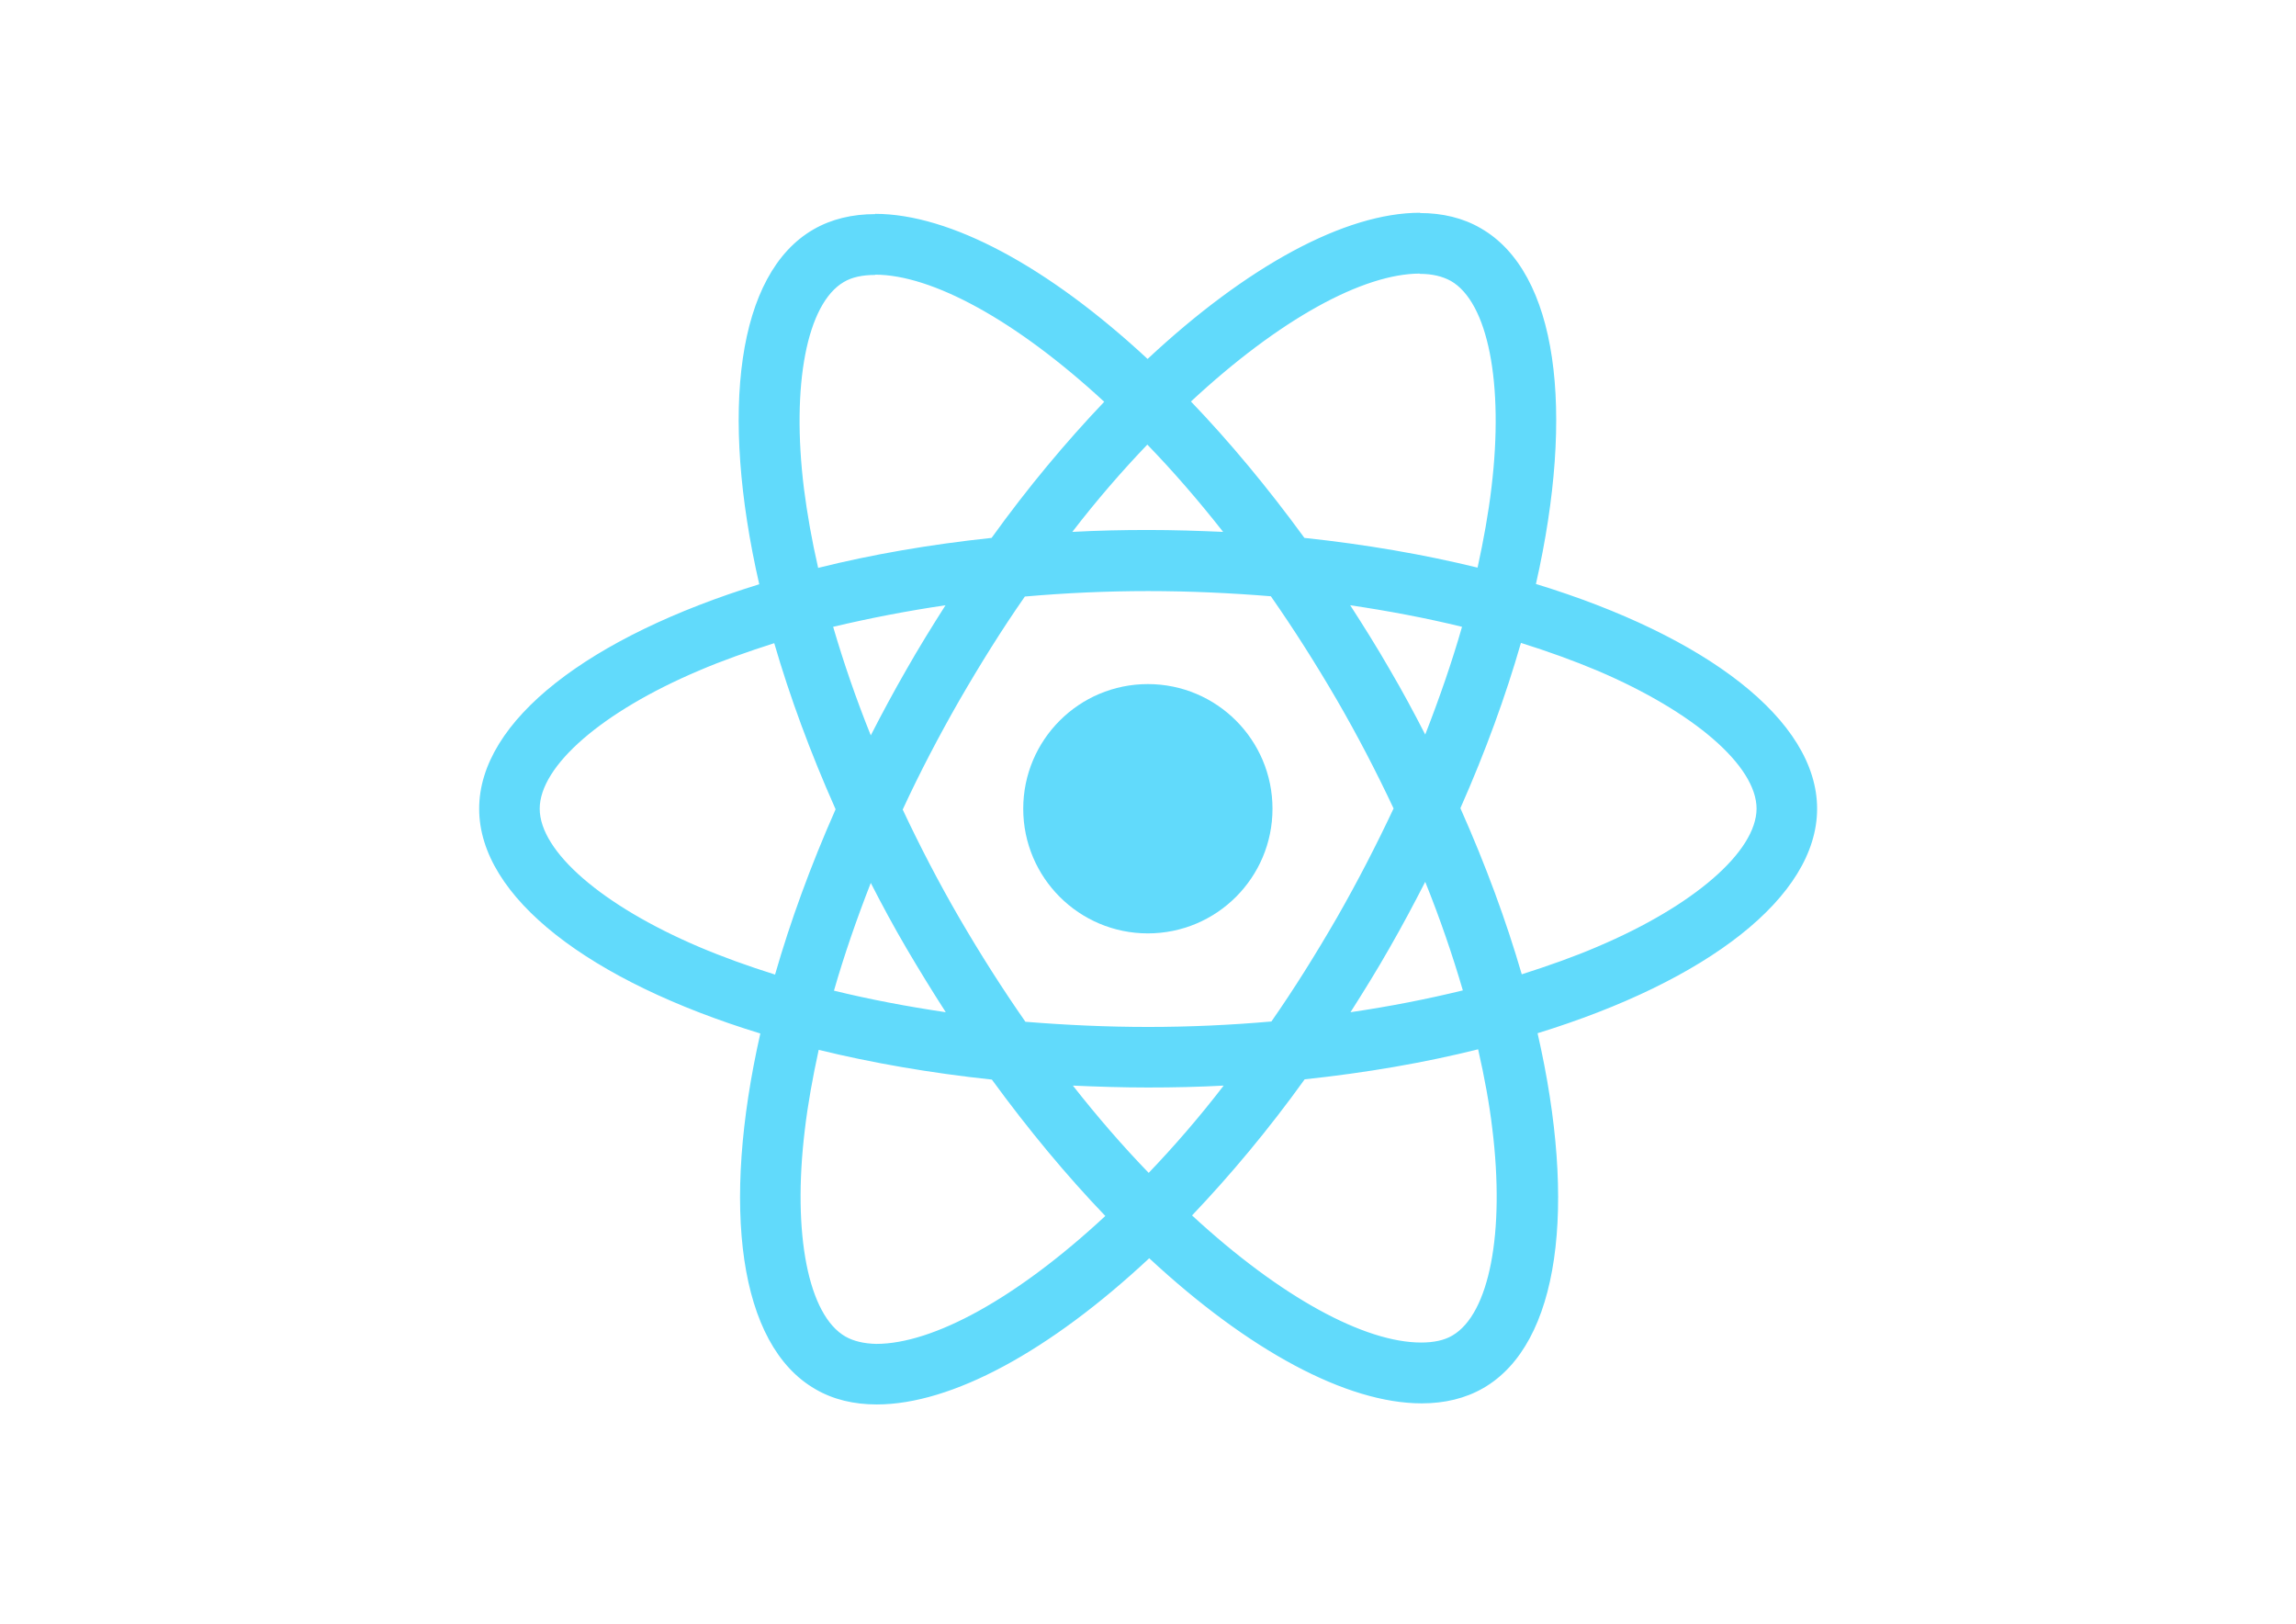
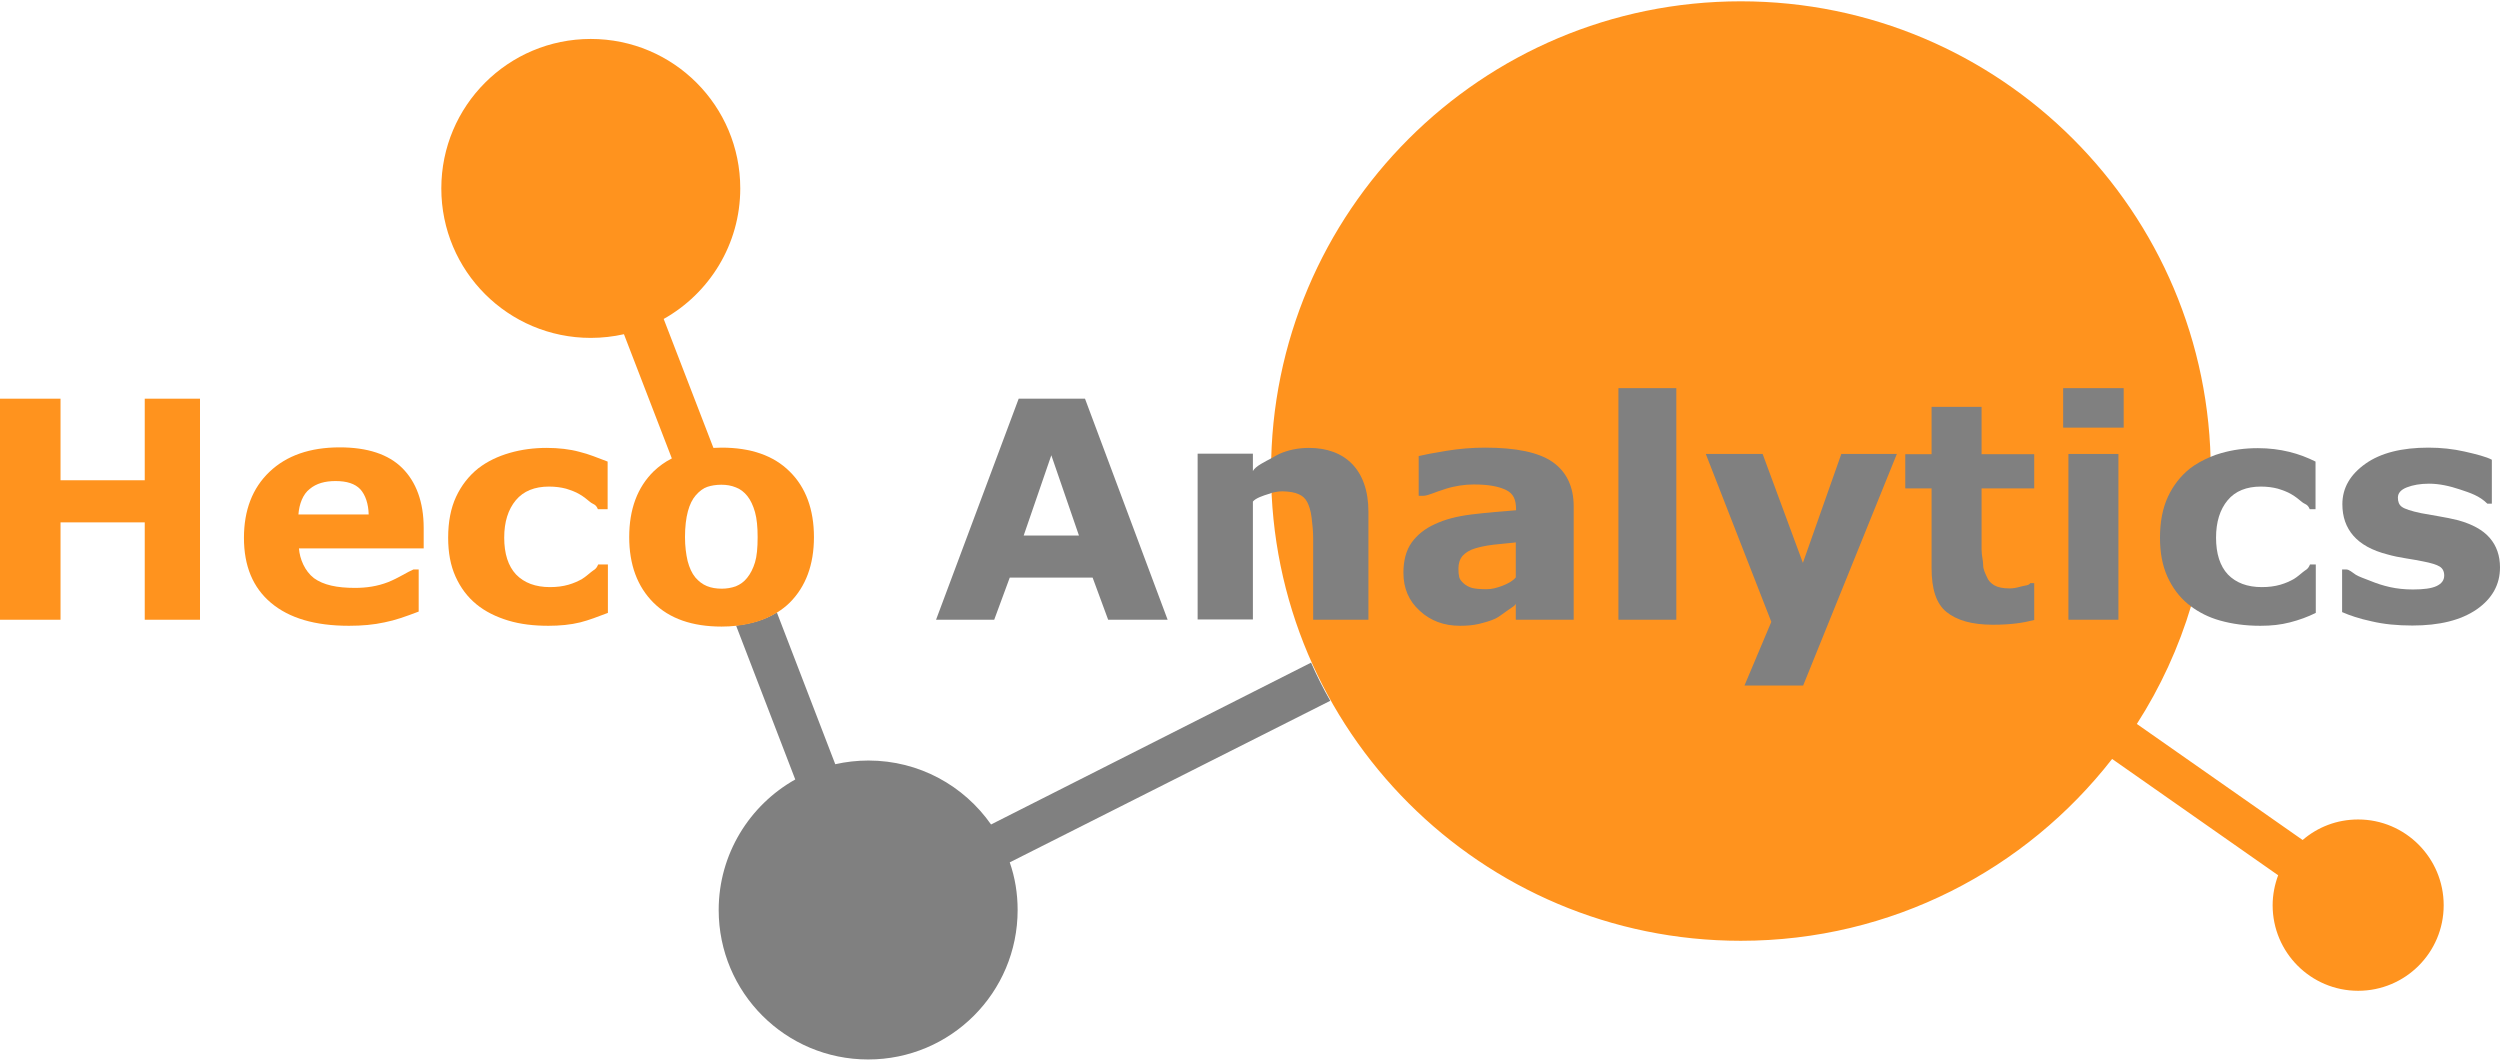
- <svg xmlns="http://www.w3.org/2000/svg" viewBox="0 0 841.9 595.3">
-   <g fill="#61DAFB">
-     <path d="M666.3 296.5c0-32.5-40.7-63.3-103.1-82.4 14.4-63.6 8-114.2-20.2-130.4-6.5-3.8-14.1-5.6-22.4-5.6v22.3c4.6 0 8.3.9 11.4 2.6 13.6 7.8 19.5 37.5 14.9 75.7-1.1 9.4-2.9 19.3-5.1 29.4-19.6-4.8-41-8.5-63.5-10.9-13.5-18.5-27.5-35.3-41.6-50 32.6-30.3 63.2-46.9 84-46.9V78c-27.5 0-63.5 19.6-99.9 53.6-36.4-33.8-72.4-53.2-99.9-53.2v22.3c20.7 0 51.4 16.5 84 46.6-14 14.7-28 31.4-41.3 49.9-22.6 2.4-44 6.1-63.6 11-2.3-10-4-19.7-5.2-29-4.7-38.2 1.1-67.9 14.6-75.8 3-1.8 6.9-2.6 11.5-2.6V78.5c-8.4 0-16 1.8-22.6 5.6-28.1 16.2-34.4 66.7-19.9 130.1-62.2 19.2-102.7 49.9-102.7 82.3 0 32.5 40.7 63.3 103.1 82.4-14.4 63.6-8 114.2 20.2 130.4 6.5 3.8 14.1 5.6 22.5 5.6 27.5 0 63.5-19.6 99.9-53.6 36.4 33.8 72.4 53.2 99.9 53.2 8.4 0 16-1.8 22.6-5.6 28.1-16.2 34.4-66.7 19.9-130.1 62-19.1 102.5-49.9 102.5-82.3zm-130.2-66.7c-3.7 12.9-8.3 26.2-13.5 39.5-4.1-8-8.4-16-13.1-24-4.6-8-9.5-15.8-14.4-23.4 14.2 2.1 27.9 4.7 41 7.9zm-45.8 106.5c-7.8 13.5-15.8 26.3-24.1 38.2-14.9 1.3-30 2-45.2 2-15.1 0-30.2-.7-45-1.9-8.3-11.9-16.4-24.6-24.2-38-7.6-13.1-14.5-26.4-20.8-39.8 6.2-13.4 13.2-26.8 20.7-39.9 7.8-13.5 15.8-26.3 24.1-38.2 14.9-1.3 30-2 45.2-2 15.1 0 30.2.7 45 1.9 8.3 11.9 16.4 24.6 24.2 38 7.6 13.1 14.5 26.4 20.8 39.8-6.3 13.4-13.2 26.8-20.7 39.9zm32.3-13c5.4 13.4 10 26.8 13.8 39.8-13.1 3.2-26.9 5.9-41.2 8 4.9-7.7 9.8-15.6 14.4-23.7 4.6-8 8.9-16.1 13-24.1zM421.2 430c-9.3-9.6-18.6-20.3-27.8-32 9 .4 18.2.7 27.5.7 9.4 0 18.7-.2 27.8-.7-9 11.7-18.3 22.4-27.5 32zm-74.4-58.9c-14.2-2.1-27.9-4.7-41-7.9 3.7-12.9 8.3-26.2 13.5-39.5 4.1 8 8.4 16 13.1 24 4.7 8 9.5 15.8 14.4 23.4zM420.7 163c9.3 9.6 18.6 20.3 27.8 32-9-.4-18.2-.7-27.5-.7-9.4 0-18.7.2-27.8.7 9-11.7 18.3-22.4 27.5-32zm-74 58.9c-4.9 7.7-9.8 15.6-14.4 23.7-4.6 8-8.9 16-13 24-5.4-13.4-10-26.8-13.8-39.8 13.1-3.1 26.9-5.8 41.2-7.9zm-90.5 125.2c-35.4-15.1-58.3-34.9-58.3-50.6 0-15.7 22.9-35.6 58.3-50.6 8.6-3.7 18-7 27.7-10.1 5.7 19.6 13.2 40 22.5 60.9-9.2 20.8-16.6 41.1-22.2 60.6-9.9-3.1-19.3-6.5-28-10.2zM310 490c-13.6-7.8-19.5-37.5-14.9-75.7 1.1-9.4 2.9-19.3 5.1-29.4 19.6 4.8 41 8.5 63.5 10.9 13.5 18.5 27.5 35.3 41.6 50-32.6 30.3-63.2 46.9-84 46.9-4.5-.1-8.3-1-11.3-2.7zm237.2-76.2c4.7 38.2-1.1 67.9-14.6 75.8-3 1.8-6.9 2.6-11.5 2.6-20.7 0-51.4-16.5-84-46.6 14-14.7 28-31.4 41.3-49.9 22.6-2.4 44-6.1 63.6-11 2.3 10.1 4.1 19.8 5.2 29.1zm38.5-66.7c-8.6 3.7-18 7-27.7 10.1-5.7-19.6-13.2-40-22.5-60.9 9.2-20.8 16.6-41.1 22.2-60.6 9.9 3.1 19.3 6.5 28.1 10.2 35.4 15.1 58.3 34.9 58.3 50.6-.1 15.7-23 35.6-58.4 50.6zM320.8 78.4z" />
-     <circle cx="420.9" cy="296.5" r="45.7" />
-     <path d="M520.5 78.1z" />
-   </g>
+ <svg xmlns="http://www.w3.org/2000/svg" version="1.1" id="Layer_1" x="0px" y="0px" viewBox="0 0 950 402.7" style="enable-background:new 0 0 950 402.7;" xml:space="preserve">
+   <style type="text/css">
+ 	.st0{fill:#FF931E;}
+ 	.st1{fill:none;}
+ 	.st2{fill:#808080;}
+ </style>
+   <path class="st0" d="M896.1,311.4c-8.1,0-15.4,2.9-21.1,7.8l-63-44.1c17.8-27.7,28.1-60.7,28.1-96.1C840,80.4,760.1,0.5,661.5,0.5  S483,80.4,483,179s79.9,178.5,178.5,178.5c57.4,0,108.4-27.1,141.1-69.1l63.1,44.2c-1.3,3.5-2.1,7.4-2.1,11.4  c0,17.9,14.5,32.5,32.5,32.5c17.9,0,32.5-14.5,32.5-32.5S914,311.4,896.1,311.4z" />
+   <path class="st1" d="M284.1,219.6c1.3-1.6,2.3-3.6,3-5.9c0.7-2.3,1-5.5,1-9.6c0-3.8-0.3-6.9-1-9.5c-0.7-2.5-1.6-4.6-2.9-6.1  c-1.2-1.6-2.7-2.7-4.4-3.3c-1.7-0.6-3.6-1-5.5-1c-2,0-3.7,0.3-5.3,0.8c-1.5,0.5-3,1.6-4.4,3.2c-1.3,1.5-2.3,3.5-3,6.1  c-0.7,2.6-1.1,5.8-1.1,9.8c0,3.5,0.3,6.5,1,9.1c0.6,2.6,1.6,4.6,2.9,6.2c1.2,1.5,2.7,2.6,4.4,3.3c1.7,0.7,3.6,1,5.8,1  c1.9,0,3.6-0.3,5.3-0.9C281.4,222.2,282.9,221.1,284.1,219.6z" />
+   <polygon class="st1" points="399.5,173 389,203.5 409.9,203.5 " />
+   <path class="st1" d="M127.5,182.8c-4,0-7.2,0.9-9.8,2.9c-2.5,2.1-4,5.7-4.3,9.7h26.7c-0.1-4-1.2-7.4-3.2-9.6  C134.9,183.7,131.7,182.8,127.5,182.8z" />
+   <path class="st2" d="M376.6,313.3c-10.3-14.7-27.3-24.3-46.6-24.3c-4.3,0-8.6,0.5-12.6,1.4l-22.2-57.7c-4.3,2.7-9.5,4.3-15.5,5  l22.5,58.5c-17.3,9.7-29.1,28.3-29.1,49.6c0,31.4,25.4,56.8,56.8,56.8c31.4,0,56.8-25.4,56.8-56.8c0-6.3-1-12.4-3-18.1l121.8-61.4  c-2.7-4.7-5.1-9.5-7.3-14.5L376.6,313.3z" />
+   <polygon class="st0" points="55,182.5 23,182.5 23,151.5 0,151.5 0,235.5 23,235.5 23,198.5 55,198.5 55,235.5 76,235.5 76,151.5   55,151.5 " />
+   <path class="st0" d="M129.1,170c-11.3,0-20.2,3.1-26.7,9.3c-6.5,6.2-9.7,14.6-9.7,25.1c0,10.7,3.4,18.9,10.3,24.7  c6.9,5.8,16.7,8.7,29.6,8.7c5,0,9.4-0.4,13.5-1.3c4.1-0.8,8-2.2,13-4.1v-16h-2c-2.4,1-5.6,3.2-9.6,4.8c-4.1,1.6-8.3,2.2-12.6,2.2  c-6.9,0-12-1.1-15.6-3.7c-3.5-2.7-5.4-7.3-5.7-11.3H161v-7.8c0-9.9-2.9-17.5-8.1-22.7C147.6,172.6,139.6,170,129.1,170z   M113.4,195.5c0.3-4,1.7-7.7,4.3-9.7c2.5-2.1,5.8-3,9.8-3c4.3,0,7.4,1,9.4,3.1c2,2.2,3.1,5.6,3.2,9.6H113.4z" />
+   <path class="st0" d="M207.8,170.2c-4.9,0-9.6,0.6-14.1,1.9c-4.5,1.3-8.5,3.2-12,5.9c-3.6,2.9-6.4,6.5-8.4,10.8s-3,9.5-3,15.5  c0,5.7,0.9,10.6,2.8,14.8c1.9,4.2,4.5,7.7,7.9,10.5c3.4,2.8,7.5,4.8,12.1,6.2s9.7,2,15.3,2c4.3,0,8.5-0.4,12.1-1.3  c3.5-0.9,6.5-2.1,10.5-3.6v-18.4h-3.7c-0.8,2-1.7,2-2.7,2.9c-1,0.8-2.1,1.8-3.4,2.6c-1.4,0.8-3.1,1.6-5.2,2.2  c-2.1,0.6-4.4,0.9-7,0.9c-5.5,0-9.8-1.6-12.9-4.8c-3-3.2-4.5-7.9-4.5-14c0-6,1.5-10.7,4.4-14.2c2.9-3.5,7.2-5.2,12.6-5.2  c2.5,0,4.6,0.3,6.5,0.8c1.9,0.6,3.6,1.2,5.1,2.1c1.6,0.9,3,2.1,4.1,3c1.1,0.9,2.1,0.7,2.9,2.7h3.7v-18.1c-4-1.5-7-2.8-10.7-3.7  C216.6,170.7,212.2,170.2,207.8,170.2z" />
+   <path class="st0" d="M300.1,229c6.1-6.1,9.2-14.4,9.2-24.9c0-10.5-3.1-18.9-9.2-24.9c-6.1-6.1-14.8-9.1-25.9-9.1  c-1.1,0-2.1,0.1-3.1,0.1l-18.9-49c17.3-9.7,29.1-28.3,29.1-49.6c0-31.4-25.4-56.8-56.8-56.8c-31.4,0-56.8,25.4-56.8,56.8  s25.4,56.8,56.8,56.8c4.3,0,8.6-0.5,12.6-1.4l18.2,47.2c-2.6,1.3-4.9,3-6.9,4.9c-6.2,6.1-9.3,14.4-9.3,25c0,10.5,3.1,18.8,9.2,24.9  c6.1,6.1,14.8,9.1,25.9,9.1c1.9,0,3.8-0.1,5.5-0.3c6-0.6,11.2-2.3,15.5-5C297,231.7,298.7,230.4,300.1,229z M268.6,222.7  c-1.7-0.7-3.1-1.8-4.4-3.3c-1.3-1.6-2.2-3.6-2.9-6.2c-0.6-2.6-1-5.6-1-9.1c0-3.9,0.4-7.2,1.1-9.8c0.7-2.6,1.7-4.6,3-6.1  c1.4-1.6,2.9-2.7,4.4-3.2c1.5-0.5,3.3-0.8,5.3-0.8c2,0,3.8,0.3,5.5,1c1.7,0.6,3.2,1.8,4.4,3.3c1.2,1.5,2.2,3.6,2.9,6.1  c0.7,2.5,1,5.7,1,9.5c0,4.1-0.3,7.3-1,9.6c-0.7,2.3-1.7,4.3-3,5.9c-1.2,1.5-2.6,2.5-4.3,3.2c-1.7,0.6-3.5,0.9-5.3,0.9  C272.2,223.7,270.3,223.4,268.6,222.7z" />
+   <path class="st2" d="M383.7,219.5h31.5l5.9,16h22.6l-31.4-84h-25.2l-31.4,84h22.1L383.7,219.5z M399.5,173l10.5,30.5H389L399.5,173z  " />
+   <path class="st2" d="M493.5,187.8c1.5,0.6,2.6,1.7,3.3,3.1c0.6,1.2,1.3,3.1,1.6,5.7c0.3,2.6,0.6,5.1,0.6,7.7v31.2h21v-41.1  c0-8-2.3-14.1-6.2-18.1c-3.9-4-9.5-6.1-16.4-6.1c-4.1,0-7.9,0.8-11.3,2.3c-1,0.5-1.9,1-2.9,1.6c-2.4,1.3-6.1,3-7.1,4.9v-6.6h-21v63  h21v-44.8c1-1.3,4-2.3,6-2.9c0.4-0.1,0.7-0.2,1.1-0.4c1.5-0.4,2.9-0.6,4.3-0.6C490.1,186.8,492,187.1,493.5,187.8z" />
+   <path class="st2" d="M598,192.4c0-7.7-2.9-13.3-8.1-16.9c-5.2-3.6-13.8-5.4-25.5-5.4c-4.9,0-9.8,0.4-14.7,1.2  c-4.9,0.8-8.6,1.5-10.6,2v15.1h1.8c1.7,0,4.4-1.4,8.3-2.6c3.8-1.2,7.5-1.7,10.8-1.7c5.6,0,9.4,0.7,12.3,2.1c2.9,1.4,3.8,3.8,3.8,7.4  v0.3c-4,0.3-11.4,0.9-17,1.6c-5.6,0.7-10.1,1.9-13.9,3.7c-3.8,1.7-6.7,4.1-8.8,7c-2.1,3-3.1,6.8-3.1,11.5c0,5.9,2.1,10.7,6.2,14.4  c4.1,3.8,9.2,5.7,15.3,5.7c2.6,0,5-0.2,7.1-0.7s4.3-1.1,6.3-2c1.4-0.7,2.5-1.6,4.2-2.8c1.6-1.2,3.6-2.2,3.6-3v6.2h22V192.4z   M570.9,222.6c-2.1,0.8-4,1.3-6,1.3c-2.6,0-4.4-0.2-5.6-0.5c-1.2-0.4-2.2-0.9-3.1-1.7c-0.9-0.8-1.5-1.6-1.7-2.4  c-0.2-0.8-0.3-1.9-0.3-3.2c0-2,0.5-3.6,1.6-4.9c1.1-1.2,2.7-2.2,4.7-2.8c1.7-0.5,3.7-1,6.9-1.4c3.2-0.4,7.6-0.7,8.6-0.9v13.3  C575,220.7,573,221.8,570.9,222.6z" />
+   <rect x="615" y="147.5" class="st2" width="22" height="88" />
+   <polygon class="st2" points="720.8,172.5 699.7,172.5 685.1,213.9 669.8,172.5 648.2,172.5 673.1,236.3 662.9,260.5 685.2,260.5 " />
+   <path class="st2" d="M734,215.9c0,7.8,1.7,13.4,5.6,16.6c3.9,3.2,9.7,4.9,17.7,4.9c3.6,0,6.4-0.2,8.9-0.5c2.5-0.3,4.8-0.8,6.8-1.3  v-14h-1.5c-0.7,1-1.9,0.8-3.6,1.3s-3.1,0.7-4.2,0.7c-2.6,0-4.5-0.4-5.9-1.2c-1.3-0.8-2.3-1.8-2.8-3.2c-0.6-1.3-1.4-2.8-1.4-4.5  c0-1.7-0.6-3.6-0.6-5.9v-23.2h20v-13h-20v-18h-19v18h-10v13h10V215.9z" />
+   <rect x="786" y="172.5" class="st2" width="19" height="63" />
+   <rect x="784" y="147.5" class="st2" width="23" height="15" />
+   <path class="st2" d="M823.8,188.8c-2,4.3-3,9.5-3,15.5c0,5.7,0.9,10.6,2.8,14.8c1.9,4.2,4.5,7.7,7.9,10.5c0.3,0.2,0.6,0.4,0.9,0.7  c3.2,2.4,6.9,4.3,11.2,5.5c4.6,1.3,9.7,2,15.3,2c4.3,0,7.8-0.4,11.3-1.3c3.5-0.9,6.8-2.1,9.8-3.6v-18.4h-2.2c-0.8,2-1.7,2-2.7,2.9  c-1,0.8-2.1,1.8-3.4,2.6c-1.4,0.8-3.1,1.6-5.2,2.2c-2.1,0.6-4.4,0.9-7,0.9c-5.5,0-9.8-1.6-12.9-4.8c-3-3.2-4.5-7.9-4.5-14  c0-6,1.5-10.7,4.4-14.2c2.9-3.5,7.2-5.2,12.6-5.2c2.5,0,4.6,0.3,6.5,0.8c1.9,0.6,3.6,1.2,5.1,2.1c1.6,0.9,3,2.1,4.1,3  s2.1,0.7,2.9,2.7h2.2v-18.1c-3-1.5-6.3-2.8-10-3.7c-3.7-0.9-7.6-1.4-11.9-1.4c-4.9,0-9.5,0.6-14,1.9c-1.5,0.4-2.8,0.9-4.2,1.5  c-2.8,1.2-5.4,2.6-7.7,4.4C828.6,180.9,825.8,184.5,823.8,188.8z" />
+   <path class="st2" d="M946.1,204.4c-2.6-3-6.6-5.2-12-6.7c-2.4-0.6-4.9-1.1-7.3-1.5c-2.4-0.4-4.7-0.8-6.8-1.2  c-3.8-0.8-6.2-1.6-7.3-2.4s-1.5-2-1.5-3.5c0-1.7,1.1-3,3.4-3.9s5.1-1.4,8.4-1.4c4,0,7.9,0.9,11.8,2.2c3.9,1.3,7.4,2.4,10.4,5.4h1.7  v-16.7c-2-1.1-5.9-2.1-10.3-3.1c-4.4-1-9-1.5-13.8-1.5c-10.1,0-18.1,2-23.9,6.1c-5.8,4.1-8.8,9.2-8.8,15.4c0,4.8,1.4,8.8,4.2,12  c2.8,3.2,7.1,5.6,13,7.1c2.1,0.6,4.5,1.1,7.1,1.5c2.6,0.4,4.7,0.8,6.2,1.1c3.2,0.6,5.4,1.3,6.5,2c1.1,0.7,1.7,1.8,1.7,3.4  c0,1.8-1,3.1-2.9,4c-1.9,0.9-4.9,1.3-9,1.3c-3.1,0-6-0.3-8.7-0.9c-2.7-0.6-5.1-1.4-7.3-2.3c-2.5-1-4.4-1.6-5.7-2.4  c-1.4-0.9-2.5-2-3.6-2H890v16.2c3,1.3,6.5,2.5,11.2,3.5c4.6,1.1,9.8,1.6,15.5,1.6c10.3,0,18.4-2,24.4-6.1c5.9-4.1,8.9-9.4,8.9-16  C950,211.2,948.7,207.4,946.1,204.4z" />
</svg>
